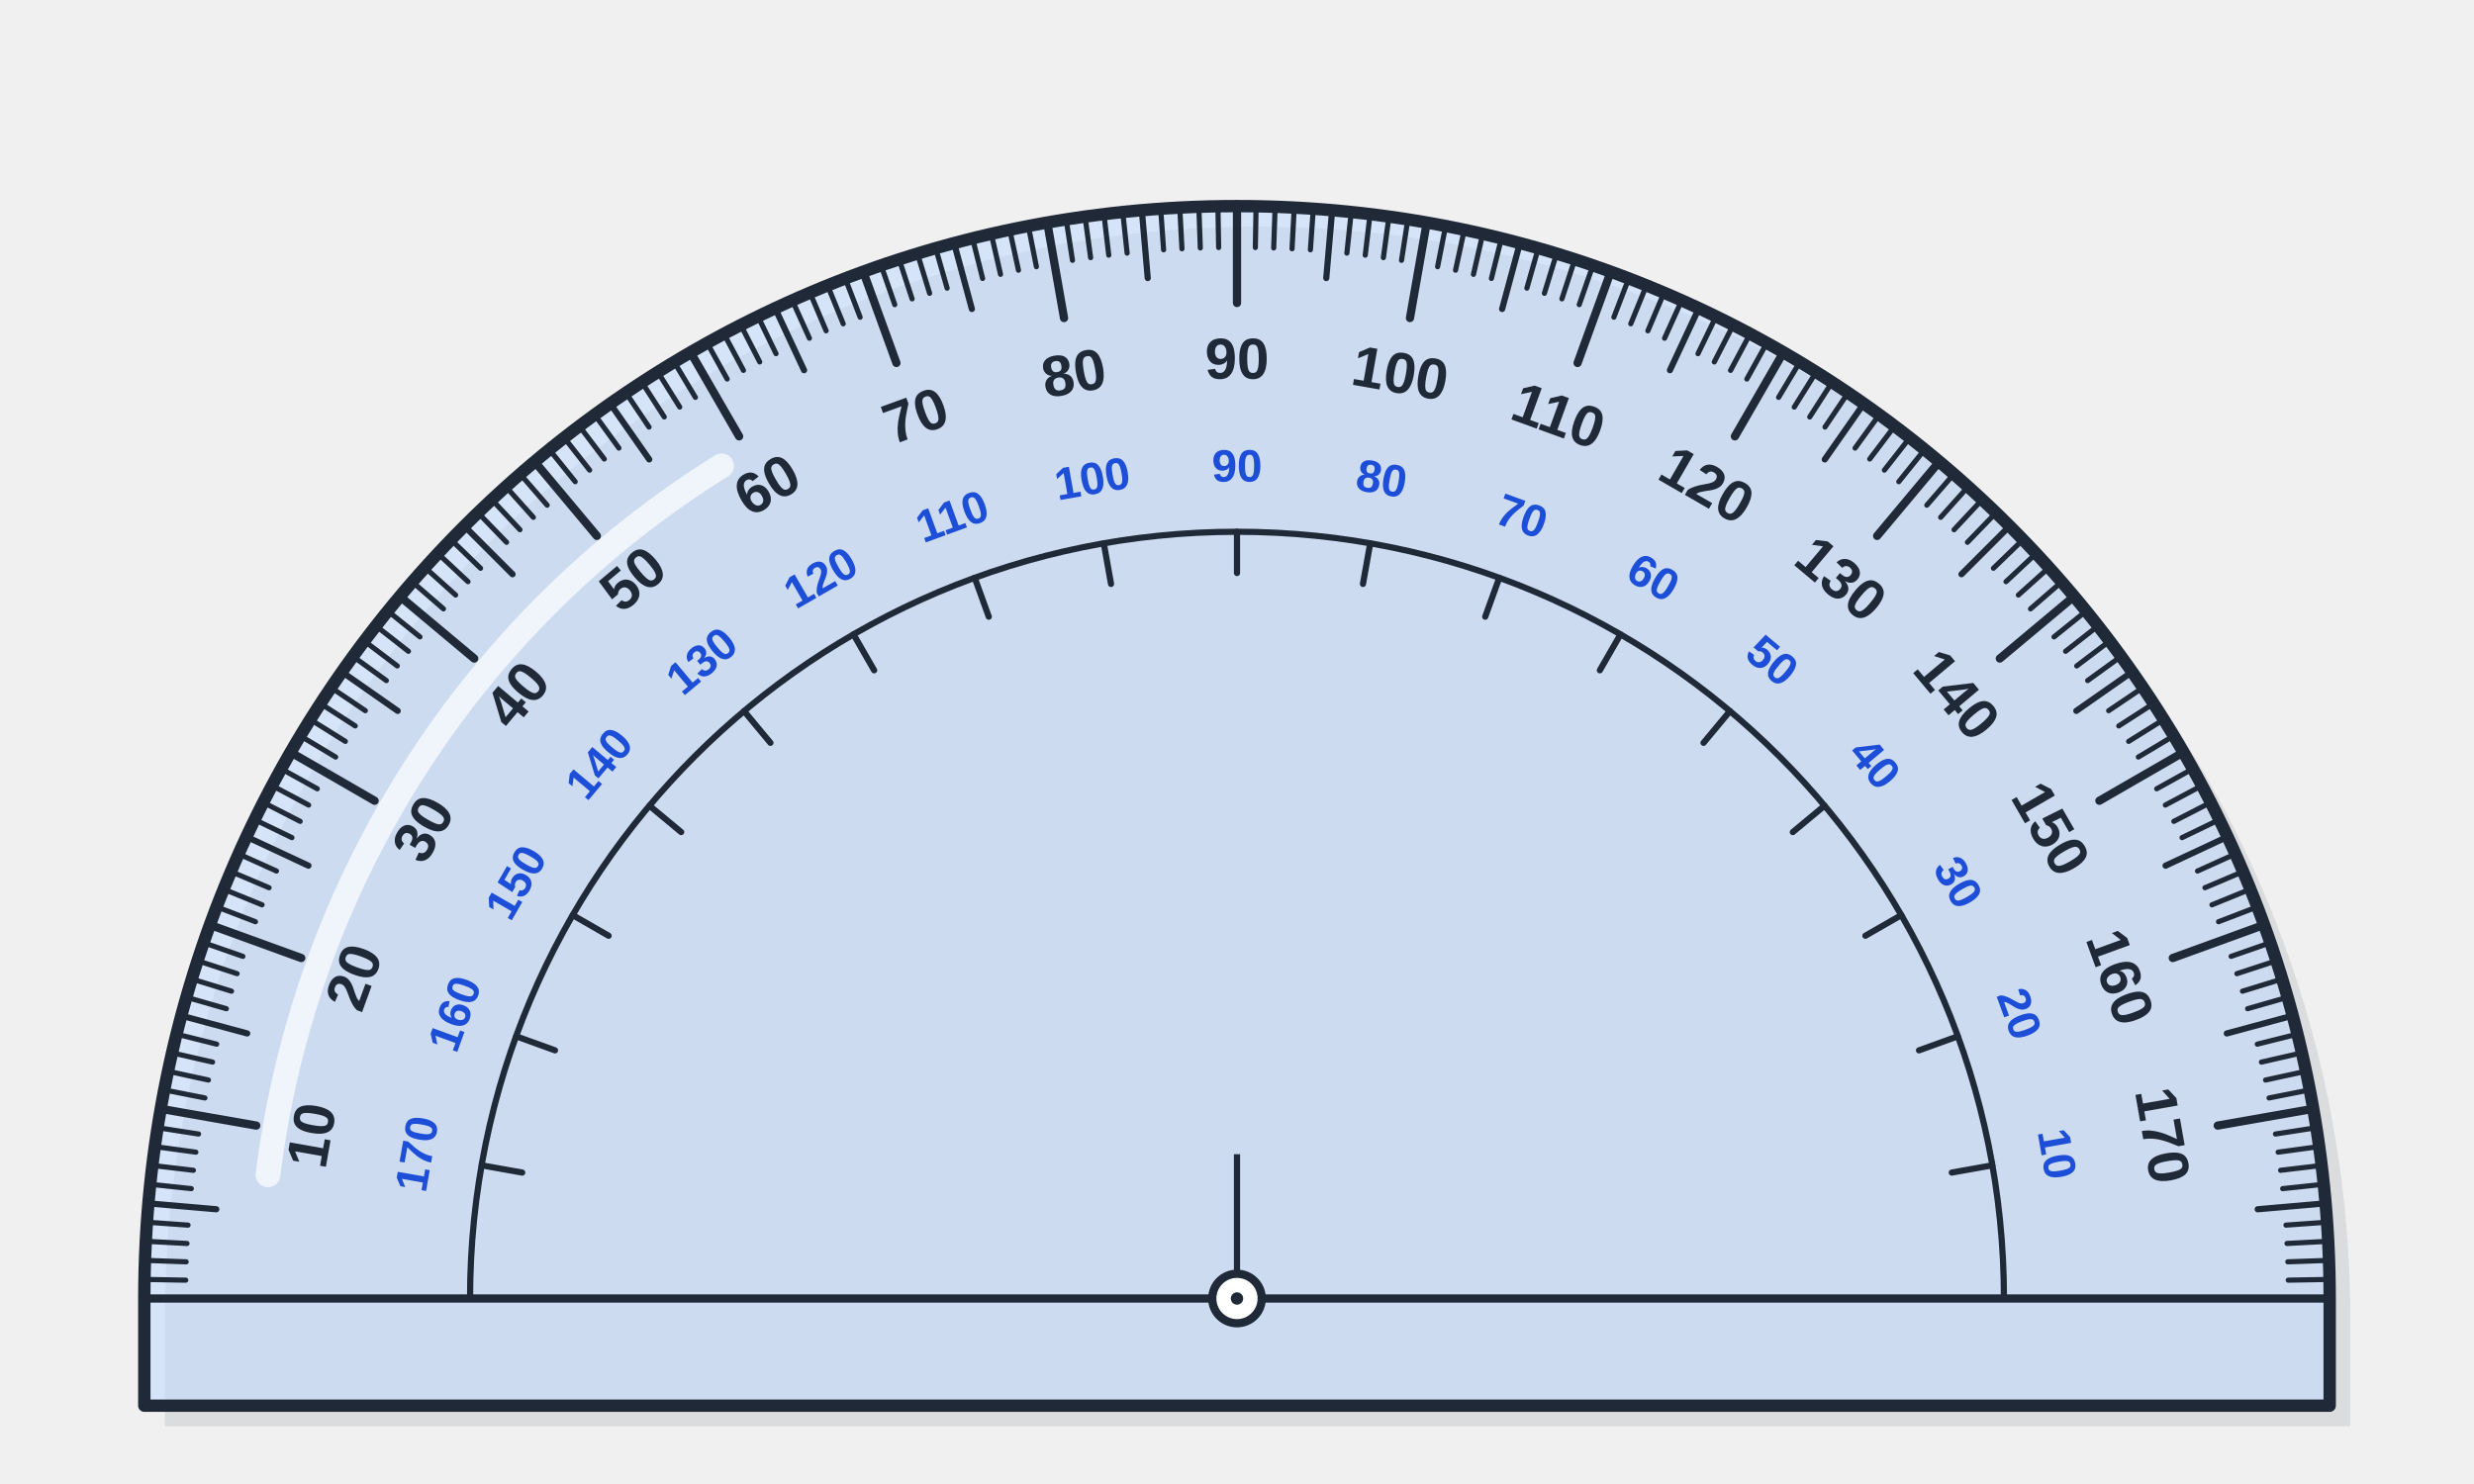
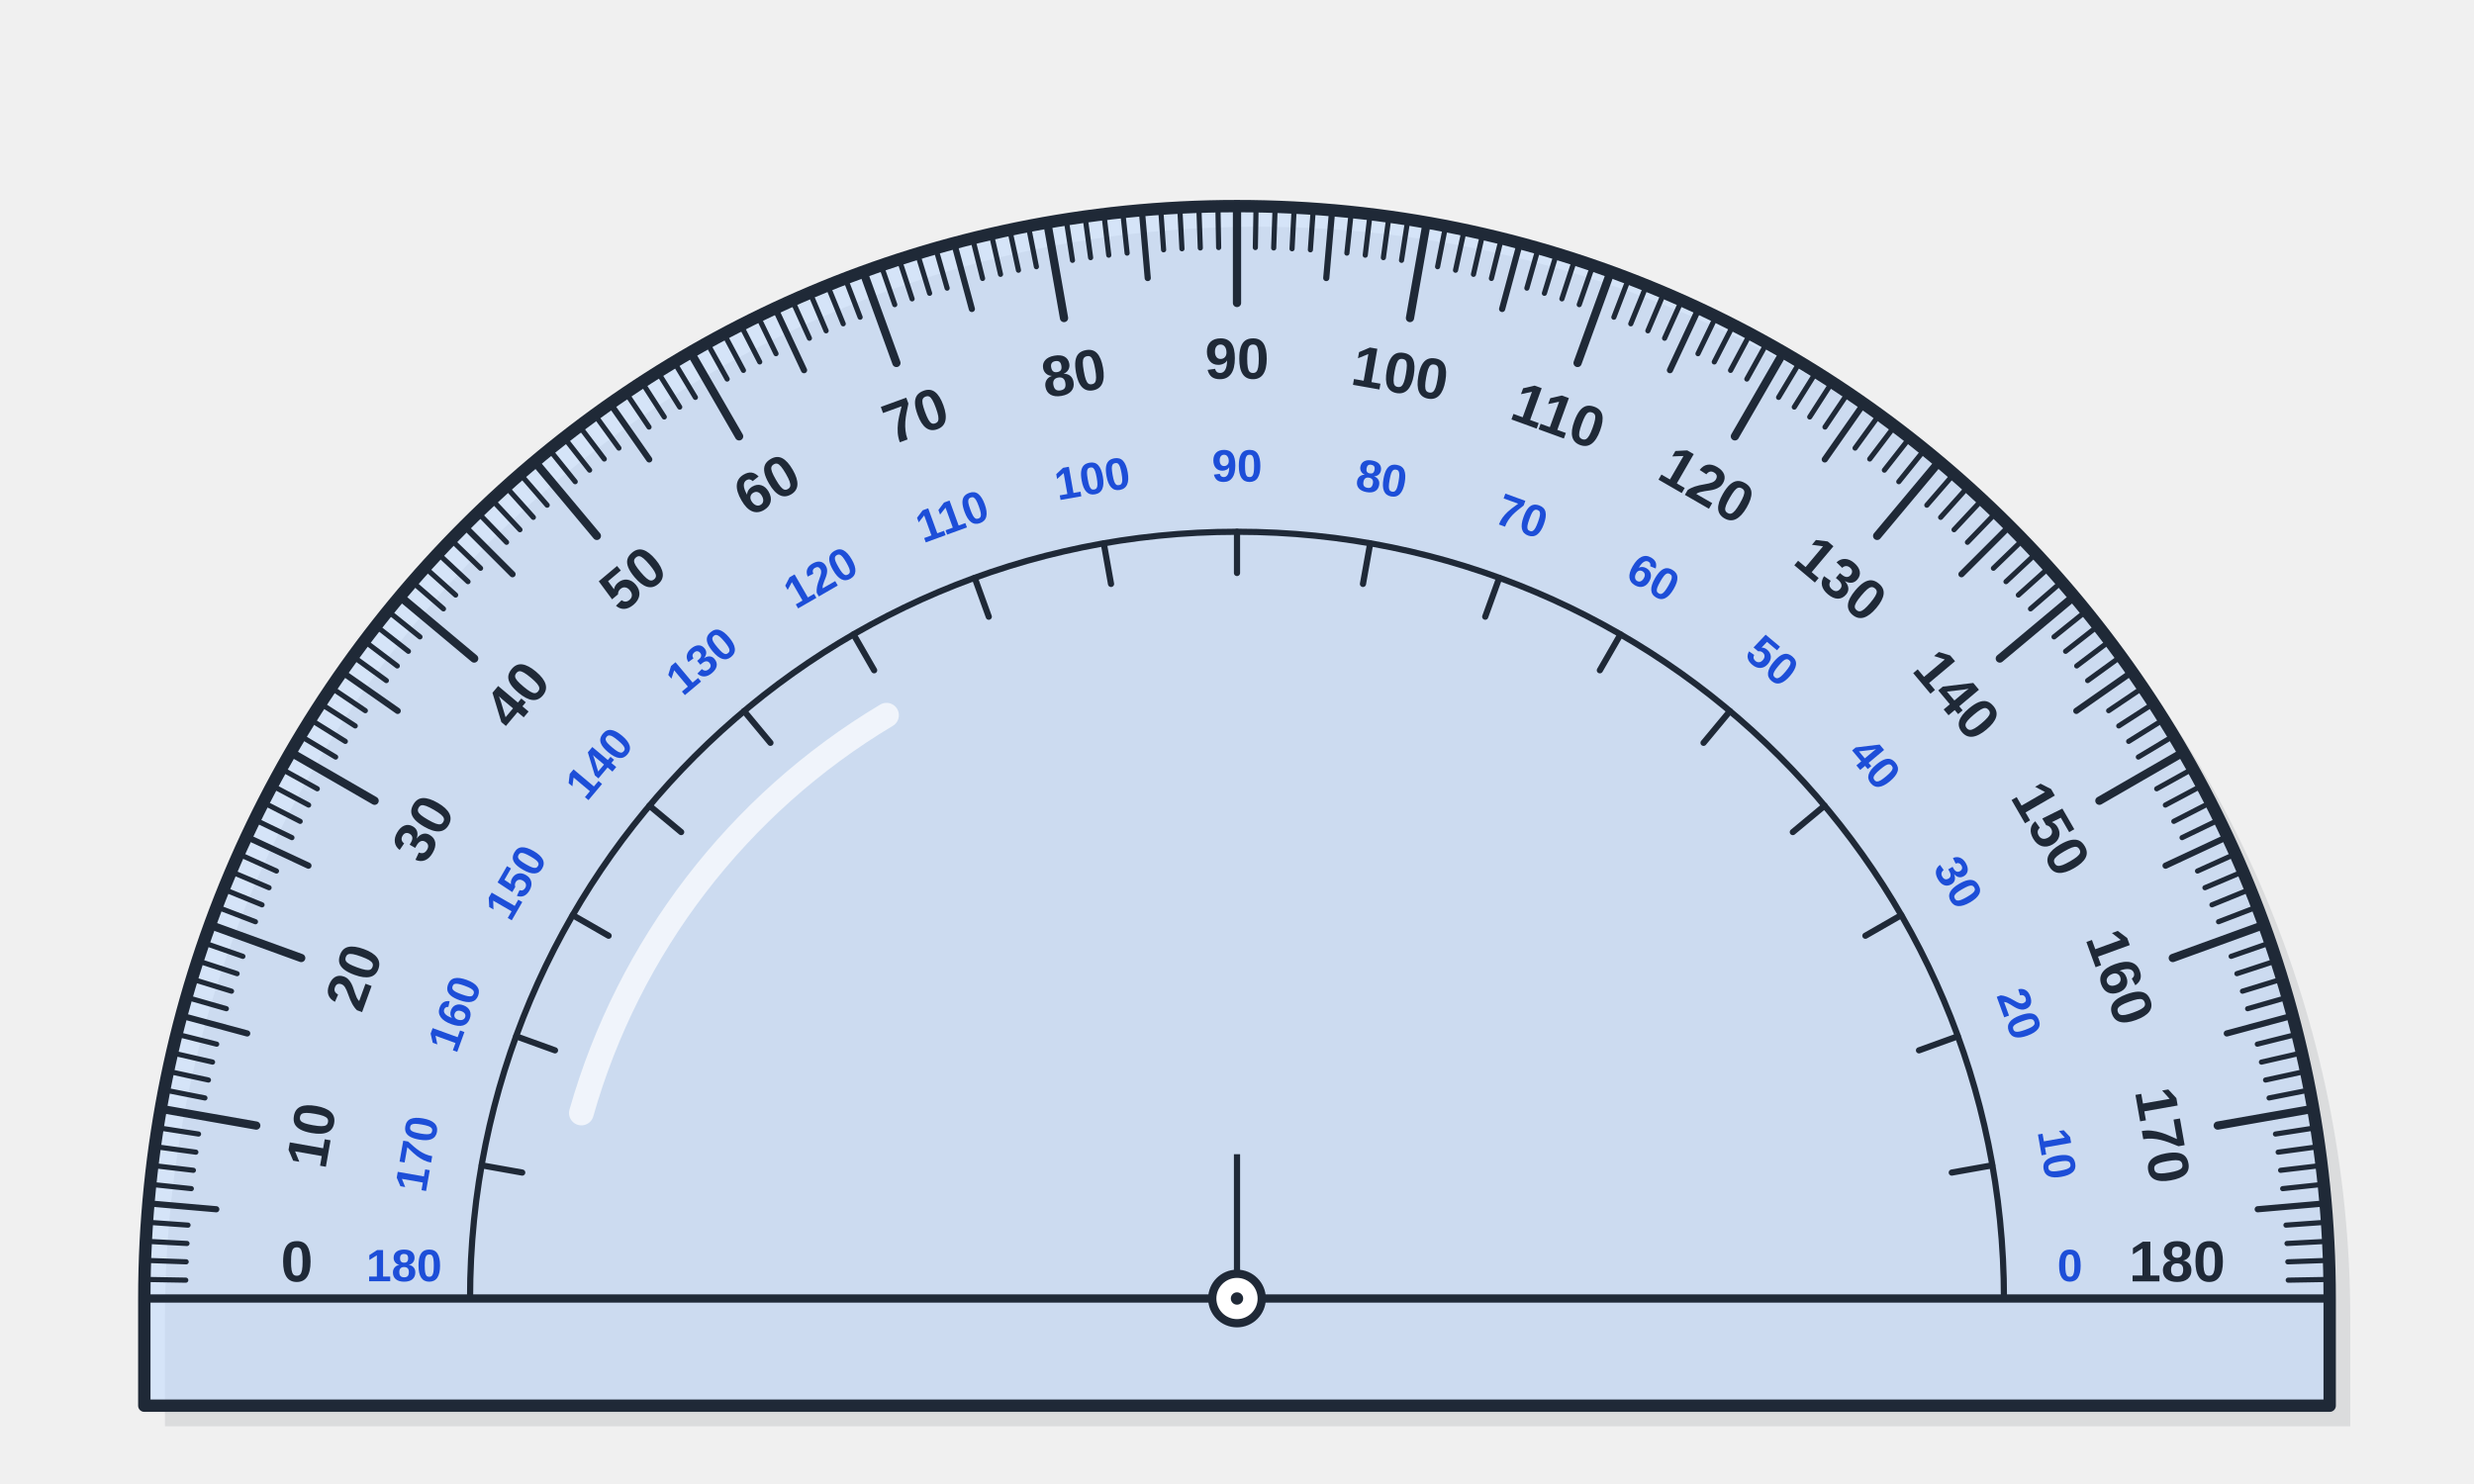
<svg xmlns="http://www.w3.org/2000/svg" viewBox="0 0 1200 720">
  <path d="M80 640 A530 530 0 0 1 1140 640 L1140 692 L80 692 Z" fill="#1f2937" opacity="0.1" />
  <path d="M70 630 A530 530 0 0 1 1130 630 L1130 682 L70 682 Z" fill="#bfdbfe" fill-opacity="0.55" stroke="#1f2937" stroke-width="6" stroke-linejoin="round" />
-   <path d="M130 570 A474 474 0 0 1 350 226" fill="none" stroke="#ffffff" stroke-width="12" stroke-linecap="round" opacity="0.7" />
+   <path d="M282 540 A330 330 0 0 1 430 347" fill="none" stroke="#ffffff" stroke-width="12" stroke-linecap="round" opacity="0.7" />
  <path d="M228 630 A372 372 0 0 1 972 630" fill="none" stroke="#1f2937" stroke-width="3" />
  <line x1="70" y1="630" x2="1130" y2="630" stroke="#1f2937" stroke-width="4" />
  <line x1="600" y1="630" x2="600" y2="560" stroke="#1f2937" stroke-width="3" />
  <g stroke="#1f2937" stroke-linecap="round">
    <line x1="1126.9" y1="620.8" x2="1109.9" y2="621.1" stroke-width="2.5" />
    <line x1="1126.7" y1="611.6" x2="1109.7" y2="612.2" stroke-width="2.5" />
    <line x1="1126.3" y1="602.4" x2="1109.3" y2="603.3" stroke-width="2.5" />
    <line x1="1125.7" y1="593.2" x2="1108.8" y2="594.4" stroke-width="2.5" />
    <line x1="1125" y1="584.1" x2="1095.1" y2="586.7" stroke-width="3" />
    <line x1="1124.1" y1="574.9" x2="1107.2" y2="576.7" stroke-width="2.5" />
    <line x1="1123.1" y1="565.8" x2="1106.2" y2="567.8" stroke-width="2.5" />
    <line x1="1121.9" y1="556.7" x2="1105" y2="559" stroke-width="2.5" />
    <line x1="1120.5" y1="547.6" x2="1103.7" y2="550.2" stroke-width="2.5" />
    <line x1="1119" y1="538.5" x2="1075.7" y2="546.1" stroke-width="4" />
    <line x1="1117.3" y1="529.4" x2="1100.6" y2="532.7" stroke-width="2.5" />
    <line x1="1115.5" y1="520.4" x2="1098.9" y2="524" stroke-width="2.5" />
    <line x1="1113.5" y1="511.5" x2="1096.9" y2="515.3" stroke-width="2.5" />
    <line x1="1111.3" y1="502.5" x2="1094.9" y2="506.6" stroke-width="2.5" />
    <line x1="1109" y1="493.6" x2="1080.1" y2="501.4" stroke-width="3" />
    <line x1="1106.6" y1="484.7" x2="1090.2" y2="489.4" stroke-width="2.5" />
    <line x1="1104" y1="475.9" x2="1087.7" y2="480.9" stroke-width="2.5" />
    <line x1="1101.2" y1="467.1" x2="1085" y2="472.4" stroke-width="2.5" />
    <line x1="1098.3" y1="458.4" x2="1082.2" y2="464" stroke-width="2.5" />
    <line x1="1095.2" y1="449.8" x2="1053.9" y2="464.8" stroke-width="4" />
    <line x1="1092" y1="441.1" x2="1076.1" y2="447.2" stroke-width="2.5" />
    <line x1="1088.6" y1="432.6" x2="1072.9" y2="439" stroke-width="2.5" />
    <line x1="1085.1" y1="424.1" x2="1069.5" y2="430.7" stroke-width="2.5" />
    <line x1="1081.4" y1="415.6" x2="1065.9" y2="422.6" stroke-width="2.5" />
    <line x1="1077.6" y1="407.3" x2="1050.4" y2="420" stroke-width="3" />
    <line x1="1073.7" y1="399" x2="1058.4" y2="406.4" stroke-width="2.5" />
    <line x1="1069.6" y1="390.7" x2="1054.4" y2="398.5" stroke-width="2.5" />
    <line x1="1065.3" y1="382.6" x2="1050.3" y2="390.6" stroke-width="2.5" />
    <line x1="1060.9" y1="374.5" x2="1046.1" y2="382.7" stroke-width="2.5" />
    <line x1="1056.4" y1="366.5" x2="1018.3" y2="388.5" stroke-width="4" />
    <line x1="1051.7" y1="358.6" x2="1037.2" y2="367.3" stroke-width="2.5" />
    <line x1="1046.9" y1="350.7" x2="1032.5" y2="359.7" stroke-width="2.5" />
    <line x1="1042" y1="343" x2="1027.7" y2="352.2" stroke-width="2.5" />
    <line x1="1036.9" y1="335.3" x2="1022.8" y2="344.8" stroke-width="2.5" />
    <line x1="1031.7" y1="327.7" x2="1007.1" y2="344.9" stroke-width="3" />
    <line x1="1026.4" y1="320.2" x2="1012.6" y2="330.2" stroke-width="2.5" />
    <line x1="1020.9" y1="312.8" x2="1007.3" y2="323.1" stroke-width="2.5" />
    <line x1="1015.3" y1="305.5" x2="1001.9" y2="316" stroke-width="2.5" />
    <line x1="1009.6" y1="298.3" x2="996.3" y2="309" stroke-width="2.5" />
    <line x1="1003.7" y1="291.3" x2="970" y2="319.5" stroke-width="4" />
    <line x1="997.7" y1="284.3" x2="984.9" y2="295.4" stroke-width="2.5" />
    <line x1="991.6" y1="277.4" x2="979" y2="288.7" stroke-width="2.5" />
    <line x1="985.4" y1="270.6" x2="973" y2="282.2" stroke-width="2.5" />
    <line x1="979.1" y1="263.9" x2="966.9" y2="275.7" stroke-width="2.5" />
    <line x1="972.6" y1="257.4" x2="951.4" y2="278.6" stroke-width="3" />
    <line x1="966.1" y1="250.9" x2="954.3" y2="263.1" stroke-width="2.5" />
    <line x1="959.4" y1="244.6" x2="947.8" y2="257" stroke-width="2.5" />
    <line x1="952.6" y1="238.4" x2="941.3" y2="251" stroke-width="2.5" />
    <line x1="945.7" y1="232.3" x2="934.6" y2="245.1" stroke-width="2.5" />
    <line x1="938.7" y1="226.3" x2="910.5" y2="260" stroke-width="4" />
    <line x1="931.7" y1="220.4" x2="921" y2="233.7" stroke-width="2.5" />
    <line x1="924.5" y1="214.7" x2="914" y2="228.1" stroke-width="2.5" />
    <line x1="917.2" y1="209.1" x2="906.9" y2="222.7" stroke-width="2.5" />
    <line x1="909.8" y1="203.6" x2="899.8" y2="217.4" stroke-width="2.5" />
    <line x1="902.3" y1="198.3" x2="885.1" y2="222.9" stroke-width="3" />
    <line x1="894.7" y1="193.1" x2="885.2" y2="207.2" stroke-width="2.5" />
    <line x1="887" y1="188" x2="877.8" y2="202.3" stroke-width="2.5" />
    <line x1="879.3" y1="183.1" x2="870.3" y2="197.5" stroke-width="2.5" />
    <line x1="871.4" y1="178.3" x2="862.7" y2="192.8" stroke-width="2.5" />
    <line x1="863.5" y1="173.6" x2="841.5" y2="211.7" stroke-width="4" />
    <line x1="855.5" y1="169.1" x2="847.3" y2="183.9" stroke-width="2.5" />
    <line x1="847.4" y1="164.7" x2="839.4" y2="179.7" stroke-width="2.5" />
    <line x1="839.3" y1="160.4" x2="831.5" y2="175.6" stroke-width="2.5" />
    <line x1="831" y1="156.3" x2="823.6" y2="171.6" stroke-width="2.5" />
    <line x1="822.7" y1="152.4" x2="810" y2="179.6" stroke-width="3" />
    <line x1="814.4" y1="148.6" x2="807.4" y2="164.1" stroke-width="2.5" />
    <line x1="805.9" y1="144.9" x2="799.3" y2="160.5" stroke-width="2.5" />
    <line x1="797.4" y1="141.4" x2="791" y2="157.1" stroke-width="2.5" />
    <line x1="788.9" y1="138" x2="782.8" y2="153.9" stroke-width="2.5" />
    <line x1="780.2" y1="134.8" x2="765.2" y2="176.1" stroke-width="4" />
    <line x1="771.6" y1="131.7" x2="766" y2="147.8" stroke-width="2.5" />
    <line x1="762.9" y1="128.8" x2="757.6" y2="145" stroke-width="2.5" />
    <line x1="754.1" y1="126" x2="749.1" y2="142.3" stroke-width="2.5" />
    <line x1="745.3" y1="123.4" x2="740.6" y2="139.8" stroke-width="2.5" />
    <line x1="736.4" y1="121" x2="728.6" y2="149.9" stroke-width="3" />
    <line x1="727.5" y1="118.7" x2="723.4" y2="135.1" stroke-width="2.5" />
    <line x1="718.5" y1="116.5" x2="714.7" y2="133.1" stroke-width="2.5" />
    <line x1="709.6" y1="114.5" x2="706" y2="131.1" stroke-width="2.5" />
    <line x1="700.6" y1="112.7" x2="697.3" y2="129.4" stroke-width="2.5" />
    <line x1="691.5" y1="111" x2="683.9" y2="154.3" stroke-width="4" />
    <line x1="682.4" y1="109.5" x2="679.8" y2="126.3" stroke-width="2.5" />
    <line x1="673.3" y1="108.1" x2="671" y2="125" stroke-width="2.5" />
    <line x1="664.2" y1="106.9" x2="662.2" y2="123.8" stroke-width="2.5" />
    <line x1="655.1" y1="105.9" x2="653.3" y2="122.8" stroke-width="2.5" />
    <line x1="645.9" y1="105" x2="643.3" y2="134.9" stroke-width="3" />
    <line x1="636.8" y1="104.3" x2="635.6" y2="121.2" stroke-width="2.5" />
    <line x1="627.6" y1="103.7" x2="626.7" y2="120.7" stroke-width="2.5" />
    <line x1="618.4" y1="103.3" x2="617.8" y2="120.3" stroke-width="2.5" />
    <line x1="609.2" y1="103.1" x2="608.9" y2="120.1" stroke-width="2.5" />
    <line x1="600" y1="103" x2="600" y2="147" stroke-width="4" />
    <line x1="590.8" y1="103.1" x2="591.1" y2="120.1" stroke-width="2.5" />
    <line x1="581.6" y1="103.3" x2="582.2" y2="120.3" stroke-width="2.5" />
    <line x1="572.4" y1="103.7" x2="573.3" y2="120.7" stroke-width="2.5" />
    <line x1="563.2" y1="104.3" x2="564.4" y2="121.2" stroke-width="2.5" />
    <line x1="554.1" y1="105" x2="556.7" y2="134.9" stroke-width="3" />
    <line x1="544.9" y1="105.9" x2="546.7" y2="122.8" stroke-width="2.5" />
    <line x1="535.8" y1="106.9" x2="537.8" y2="123.8" stroke-width="2.5" />
    <line x1="526.7" y1="108.1" x2="529" y2="125" stroke-width="2.5" />
    <line x1="517.6" y1="109.5" x2="520.2" y2="126.3" stroke-width="2.5" />
    <line x1="508.5" y1="111" x2="516.1" y2="154.3" stroke-width="4" />
    <line x1="499.4" y1="112.7" x2="502.7" y2="129.4" stroke-width="2.5" />
    <line x1="490.4" y1="114.5" x2="494" y2="131.1" stroke-width="2.5" />
    <line x1="481.5" y1="116.5" x2="485.3" y2="133.1" stroke-width="2.5" />
    <line x1="472.5" y1="118.7" x2="476.6" y2="135.1" stroke-width="2.5" />
    <line x1="463.6" y1="121" x2="471.4" y2="149.9" stroke-width="3" />
    <line x1="454.7" y1="123.4" x2="459.4" y2="139.8" stroke-width="2.5" />
    <line x1="445.9" y1="126" x2="450.9" y2="142.3" stroke-width="2.5" />
    <line x1="437.1" y1="128.8" x2="442.4" y2="145" stroke-width="2.5" />
    <line x1="428.4" y1="131.7" x2="434" y2="147.8" stroke-width="2.5" />
    <line x1="419.8" y1="134.8" x2="434.8" y2="176.1" stroke-width="4" />
    <line x1="411.1" y1="138" x2="417.2" y2="153.9" stroke-width="2.5" />
    <line x1="402.6" y1="141.4" x2="409" y2="157.1" stroke-width="2.5" />
    <line x1="394.1" y1="144.9" x2="400.7" y2="160.5" stroke-width="2.5" />
    <line x1="385.6" y1="148.6" x2="392.6" y2="164.1" stroke-width="2.5" />
    <line x1="377.3" y1="152.4" x2="390" y2="179.6" stroke-width="3" />
    <line x1="369" y1="156.3" x2="376.4" y2="171.6" stroke-width="2.5" />
    <line x1="360.7" y1="160.4" x2="368.5" y2="175.6" stroke-width="2.5" />
    <line x1="352.6" y1="164.7" x2="360.6" y2="179.7" stroke-width="2.5" />
    <line x1="344.5" y1="169.1" x2="352.7" y2="183.9" stroke-width="2.5" />
    <line x1="336.5" y1="173.6" x2="358.5" y2="211.7" stroke-width="4" />
    <line x1="328.6" y1="178.3" x2="337.3" y2="192.8" stroke-width="2.5" />
    <line x1="320.7" y1="183.1" x2="329.7" y2="197.5" stroke-width="2.5" />
    <line x1="313" y1="188" x2="322.2" y2="202.3" stroke-width="2.5" />
    <line x1="305.3" y1="193.1" x2="314.8" y2="207.2" stroke-width="2.5" />
    <line x1="297.7" y1="198.3" x2="314.9" y2="222.9" stroke-width="3" />
    <line x1="290.2" y1="203.6" x2="300.2" y2="217.4" stroke-width="2.5" />
    <line x1="282.8" y1="209.1" x2="293.1" y2="222.7" stroke-width="2.5" />
    <line x1="275.5" y1="214.7" x2="286" y2="228.1" stroke-width="2.5" />
    <line x1="268.3" y1="220.4" x2="279" y2="233.7" stroke-width="2.5" />
    <line x1="261.3" y1="226.3" x2="289.5" y2="260" stroke-width="4" />
    <line x1="254.3" y1="232.3" x2="265.4" y2="245.1" stroke-width="2.5" />
    <line x1="247.4" y1="238.4" x2="258.7" y2="251" stroke-width="2.5" />
    <line x1="240.6" y1="244.6" x2="252.2" y2="257" stroke-width="2.5" />
    <line x1="233.9" y1="250.9" x2="245.7" y2="263.1" stroke-width="2.5" />
    <line x1="227.4" y1="257.4" x2="248.6" y2="278.6" stroke-width="3" />
    <line x1="220.9" y1="263.9" x2="233.1" y2="275.7" stroke-width="2.5" />
    <line x1="214.6" y1="270.6" x2="227" y2="282.2" stroke-width="2.5" />
    <line x1="208.4" y1="277.4" x2="221" y2="288.7" stroke-width="2.5" />
    <line x1="202.3" y1="284.3" x2="215.1" y2="295.4" stroke-width="2.5" />
    <line x1="196.3" y1="291.3" x2="230" y2="319.5" stroke-width="4" />
    <line x1="190.4" y1="298.3" x2="203.7" y2="309" stroke-width="2.5" />
    <line x1="184.7" y1="305.5" x2="198.1" y2="316" stroke-width="2.5" />
    <line x1="179.1" y1="312.8" x2="192.7" y2="323.1" stroke-width="2.5" />
    <line x1="173.6" y1="320.2" x2="187.4" y2="330.2" stroke-width="2.5" />
    <line x1="168.3" y1="327.7" x2="192.9" y2="344.9" stroke-width="3" />
    <line x1="163.1" y1="335.3" x2="177.2" y2="344.8" stroke-width="2.5" />
    <line x1="158" y1="343" x2="172.3" y2="352.2" stroke-width="2.5" />
    <line x1="153.1" y1="350.7" x2="167.5" y2="359.7" stroke-width="2.5" />
    <line x1="148.3" y1="358.6" x2="162.8" y2="367.3" stroke-width="2.5" />
    <line x1="143.6" y1="366.5" x2="181.7" y2="388.5" stroke-width="4" />
    <line x1="139.1" y1="374.5" x2="153.9" y2="382.7" stroke-width="2.5" />
    <line x1="134.7" y1="382.6" x2="149.7" y2="390.6" stroke-width="2.5" />
    <line x1="130.4" y1="390.7" x2="145.6" y2="398.5" stroke-width="2.5" />
    <line x1="126.3" y1="399" x2="141.6" y2="406.4" stroke-width="2.5" />
    <line x1="122.4" y1="407.3" x2="149.6" y2="420" stroke-width="3" />
    <line x1="118.6" y1="415.6" x2="134.1" y2="422.6" stroke-width="2.5" />
    <line x1="114.9" y1="424.1" x2="130.5" y2="430.7" stroke-width="2.5" />
    <line x1="111.4" y1="432.6" x2="127.1" y2="439" stroke-width="2.5" />
    <line x1="108" y1="441.1" x2="123.9" y2="447.2" stroke-width="2.5" />
    <line x1="104.8" y1="449.8" x2="146.1" y2="464.8" stroke-width="4" />
    <line x1="101.7" y1="458.4" x2="117.8" y2="464" stroke-width="2.5" />
    <line x1="98.8" y1="467.1" x2="115" y2="472.4" stroke-width="2.5" />
    <line x1="96" y1="475.9" x2="112.3" y2="480.9" stroke-width="2.5" />
    <line x1="93.4" y1="484.7" x2="109.8" y2="489.4" stroke-width="2.5" />
    <line x1="91" y1="493.6" x2="119.9" y2="501.4" stroke-width="3" />
    <line x1="88.7" y1="502.5" x2="105.1" y2="506.6" stroke-width="2.5" />
    <line x1="86.5" y1="511.5" x2="103.1" y2="515.3" stroke-width="2.5" />
    <line x1="84.5" y1="520.4" x2="101.1" y2="524" stroke-width="2.5" />
    <line x1="82.7" y1="529.4" x2="99.4" y2="532.7" stroke-width="2.5" />
    <line x1="81" y1="538.5" x2="124.3" y2="546.1" stroke-width="4" />
    <line x1="79.5" y1="547.6" x2="96.3" y2="550.2" stroke-width="2.5" />
    <line x1="78.1" y1="556.7" x2="95" y2="559" stroke-width="2.5" />
    <line x1="76.9" y1="565.8" x2="93.8" y2="567.8" stroke-width="2.5" />
    <line x1="75.9" y1="574.9" x2="92.8" y2="576.7" stroke-width="2.5" />
    <line x1="75" y1="584.1" x2="104.9" y2="586.7" stroke-width="3" />
    <line x1="74.3" y1="593.2" x2="91.2" y2="594.4" stroke-width="2.5" />
    <line x1="73.7" y1="602.4" x2="90.7" y2="603.3" stroke-width="2.5" />
    <line x1="73.3" y1="611.6" x2="90.3" y2="612.2" stroke-width="2.5" />
    <line x1="73.1" y1="620.8" x2="90.1" y2="621.1" stroke-width="2.5" />
    <line x1="966.3" y1="565.4" x2="946.7" y2="568.9" stroke-width="3" />
    <line x1="949.6" y1="502.8" x2="930.8" y2="509.6" stroke-width="3" />
    <line x1="922.2" y1="444" x2="904.8" y2="454" stroke-width="3" />
    <line x1="885" y1="390.9" x2="869.6" y2="403.7" stroke-width="3" />
    <line x1="839.1" y1="345" x2="826.3" y2="360.4" stroke-width="3" />
    <line x1="786" y1="307.8" x2="776" y2="325.2" stroke-width="3" />
    <line x1="727.2" y1="280.4" x2="720.4" y2="299.2" stroke-width="3" />
    <line x1="664.6" y1="263.7" x2="661.1" y2="283.3" stroke-width="3" />
    <line x1="600" y1="258" x2="600" y2="278" stroke-width="3" />
    <line x1="535.4" y1="263.7" x2="538.9" y2="283.3" stroke-width="3" />
    <line x1="472.8" y1="280.4" x2="479.6" y2="299.2" stroke-width="3" />
    <line x1="414" y1="307.8" x2="424" y2="325.2" stroke-width="3" />
    <line x1="360.9" y1="345" x2="373.7" y2="360.4" stroke-width="3" />
    <line x1="315" y1="390.9" x2="330.4" y2="403.7" stroke-width="3" />
    <line x1="277.8" y1="444" x2="295.2" y2="454" stroke-width="3" />
    <line x1="250.4" y1="502.8" x2="269.2" y2="509.6" stroke-width="3" />
    <line x1="233.7" y1="565.4" x2="253.3" y2="568.9" stroke-width="3" />
  </g>
  <g font-family="Arial, Helvetica, sans-serif" font-weight="700" font-size="28" fill="#1f2937" text-anchor="middle" dominant-baseline="central">
    <text x="1049.1" y="550.8" transform="rotate(80 1049.1 550.8)">170</text>
    <text x="1028.5" y="474" transform="rotate(70 1028.5 474)">160</text>
    <text x="994.9" y="402" transform="rotate(60 994.9 402)">150</text>
    <text x="949.3" y="336.9" transform="rotate(50 949.3 336.9)">140</text>
    <text x="893.1" y="280.7" transform="rotate(40 893.1 280.7)">130</text>
    <text x="828" y="235.1" transform="rotate(30 828 235.1)">120</text>
    <text x="756" y="201.5" transform="rotate(20 756 201.5)">110</text>
    <text x="679.2" y="180.9" transform="rotate(10 679.2 180.9)">100</text>
    <text x="600" y="174" transform="rotate(0 600 174)">90</text>
    <text x="520.8" y="180.9" transform="rotate(-10 520.8 180.9)">80</text>
    <text x="444" y="201.5" transform="rotate(-20 444 201.5)">70</text>
    <text x="372" y="235.1" transform="rotate(-30 372 235.1)">60</text>
    <text x="306.9" y="280.7" transform="rotate(-40 306.9 280.7)">50</text>
    <text x="250.7" y="336.9" transform="rotate(-50 250.7 336.9)">40</text>
    <text x="205.1" y="402" transform="rotate(-60 205.1 402)">30</text>
    <text x="171.5" y="474" transform="rotate(-70 171.5 474)">20</text>
    <text x="150.9" y="550.8" transform="rotate(-80 150.9 550.8)">10</text>
+     <text x="1056" y="612">180</text>
+     <text x="144" y="612">0</text>
  </g>
  <g font-family="Arial, Helvetica, sans-serif" font-weight="700" font-size="22" fill="#1d4ed8" text-anchor="middle" dominant-baseline="central">
    <text x="997.9" y="559.8" transform="rotate(80 997.9 559.8)">10</text>
    <text x="979.6" y="491.8" transform="rotate(70 979.6 491.8)">20</text>
    <text x="949.9" y="428" transform="rotate(60 949.9 428)">30</text>
    <text x="909.5" y="370.3" transform="rotate(50 909.5 370.3)">40</text>
    <text x="859.7" y="320.5" transform="rotate(40 859.7 320.5)">50</text>
    <text x="802" y="280.1" transform="rotate(30 802 280.1)">60</text>
    <text x="738.2" y="250.4" transform="rotate(20 738.2 250.4)">70</text>
    <text x="670.2" y="232.1" transform="rotate(10 670.2 232.1)">80</text>
    <text x="600" y="226" transform="rotate(0 600 226)">90</text>
    <text x="529.8" y="232.1" transform="rotate(-10 529.8 232.1)">100</text>
    <text x="461.8" y="250.4" transform="rotate(-20 461.8 250.4)">110</text>
    <text x="398" y="280.1" transform="rotate(-30 398 280.1)">120</text>
    <text x="340.3" y="320.5" transform="rotate(-40 340.3 320.5)">130</text>
    <text x="290.5" y="370.3" transform="rotate(-50 290.5 370.3)">140</text>
    <text x="250.1" y="428" transform="rotate(-60 250.1 428)">150</text>
    <text x="220.4" y="491.8" transform="rotate(-70 220.4 491.8)">160</text>
    <text x="202.1" y="559.8" transform="rotate(-80 202.1 559.8)">170</text>
+     <text x="1004" y="614">0</text>
+     <text x="196" y="614">180</text>
  </g>
  <circle cx="600" cy="630" r="12" fill="#ffffff" stroke="#1f2937" stroke-width="4" />
  <circle cx="600" cy="630" r="3" fill="#1f2937" />
</svg>
